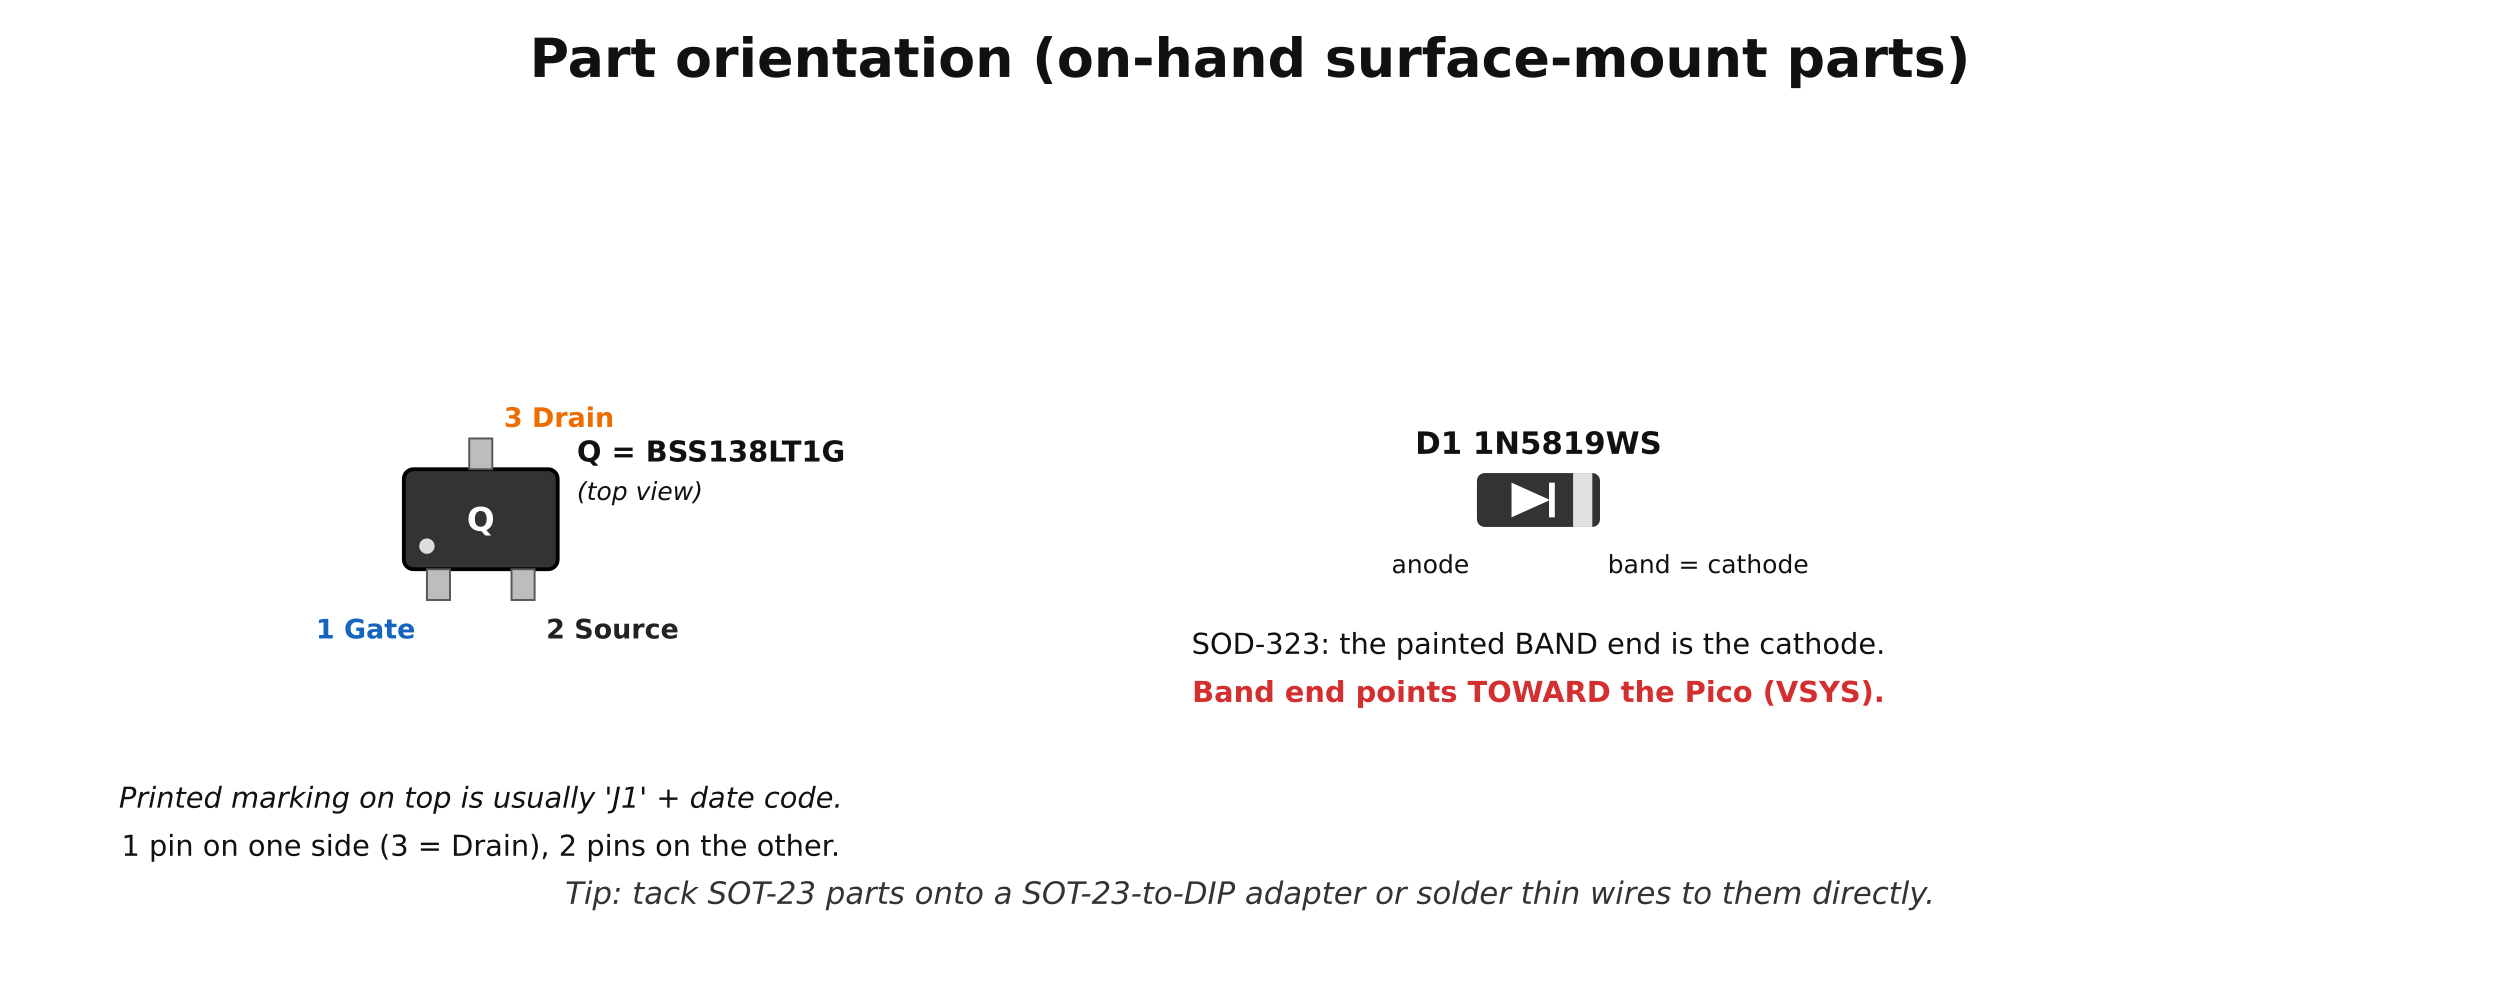
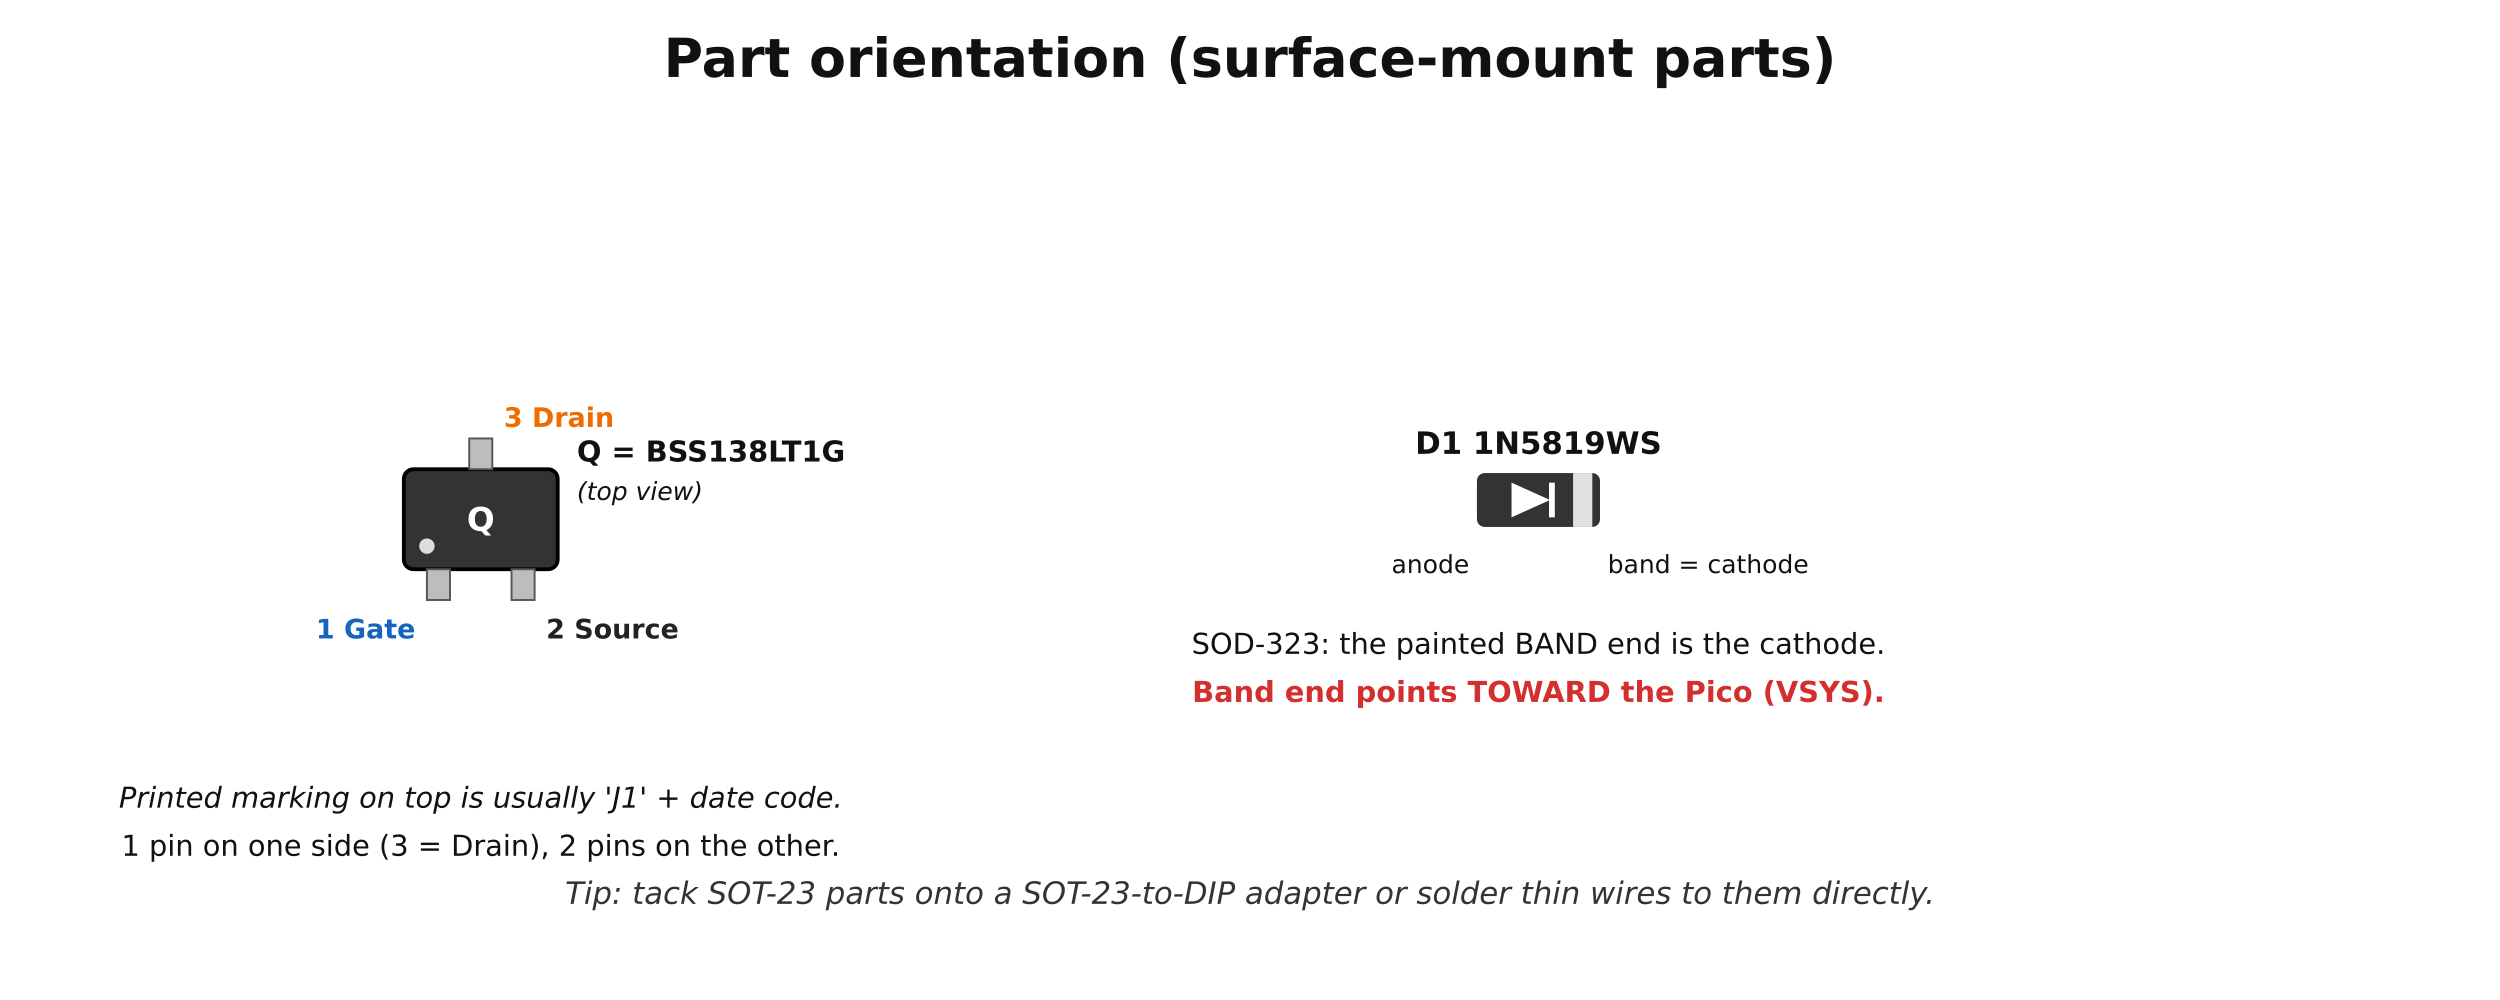
<svg xmlns="http://www.w3.org/2000/svg" width="1300" height="520" viewBox="0 0 1300 520">
  <rect width="1300" height="520" fill="#fff" />
-   <text x="650.0" y="40" font-family="DejaVu Sans" font-size="28" font-weight="bold" text-anchor="middle" fill="#111">Part orientation  (on-hand surface-mount parts)</text>
+   <text x="650.0" y="40" font-family="DejaVu Sans" font-size="28" font-weight="bold" text-anchor="middle" fill="#111">Part orientation  (surface-mount parts)</text>
  <rect x="210" y="244" width="80" height="52" rx="5" fill="#333" stroke="#000" stroke-width="2" />
  <circle cx="222" cy="284" r="4" fill="#ddd" />
  <rect x="244" y="228" width="12" height="16" fill="#BDBDBD" stroke="#555" />
  <rect x="222" y="296" width="12" height="16" fill="#BDBDBD" stroke="#555" />
  <rect x="266" y="296" width="12" height="16" fill="#BDBDBD" stroke="#555" />
  <text x="250" y="276" font-family="DejaVu Sans" font-size="17" font-weight="bold" text-anchor="middle" fill="#fff">Q</text>
  <text x="300" y="240" font-family="DejaVu Sans" font-size="15" font-weight="bold" text-anchor="start" fill="#111">Q = BSS138LT1G</text>
  <text x="300" y="260" font-family="DejaVu Sans" font-size="13" font-weight="normal" text-anchor="start" fill="#111" font-style="italic">(top view)</text>
  <text x="262" y="222" font-family="DejaVu Sans" font-size="14" font-weight="bold" text-anchor="start" fill="#EF6C00">3 Drain</text>
  <text x="216" y="332" font-family="DejaVu Sans" font-size="14" font-weight="bold" text-anchor="end" fill="#1565C0">1 Gate</text>
  <text x="284" y="332" font-family="DejaVu Sans" font-size="14" font-weight="bold" text-anchor="start" fill="#222">2 Source</text>
  <text x="250" y="420" font-family="DejaVu Sans" font-size="15" font-weight="normal" text-anchor="middle" fill="#111" font-style="italic">Printed marking on top is usually 'J1' + date code.</text>
  <text x="250" y="445" font-family="DejaVu Sans" font-size="15" font-weight="normal" text-anchor="middle" fill="#111">1 pin on one side (3 = Drain), 2 pins on the other.</text>
  <rect x="768" y="246" width="64" height="28" rx="4" fill="#333" />
  <rect x="818" y="246" width="10" height="28" fill="#E0E0E0" />
  <polygon points="786,251 786,269 806,260" fill="#fff" />
  <line x1="807" y1="251" x2="807" y2="269" stroke="#fff" stroke-width="3" />
  <text x="800" y="236" font-family="DejaVu Sans" font-size="16" font-weight="bold" text-anchor="middle" fill="#111">D1  1N5819WS</text>
  <text x="764" y="298" font-family="DejaVu Sans" font-size="13" font-weight="normal" text-anchor="end" fill="#111">anode</text>
  <text x="836" y="298" font-family="DejaVu Sans" font-size="13" font-weight="normal" text-anchor="start" fill="#111">band = cathode</text>
  <text x="800" y="340" font-family="DejaVu Sans" font-size="15" font-weight="normal" text-anchor="middle" fill="#111">SOD-323: the painted BAND end is the cathode.</text>
  <text x="800" y="365" font-family="DejaVu Sans" font-size="15" font-weight="bold" text-anchor="middle" fill="#D32F2F">Band end points TOWARD the Pico (VSYS).</text>
  <text x="650.0" y="470" font-family="DejaVu Sans" font-size="16" font-weight="normal" text-anchor="middle" fill="#333" font-style="italic">Tip: tack SOT-23 parts onto a SOT-23-to-DIP adapter or solder thin wires to them directly.</text>
</svg>
